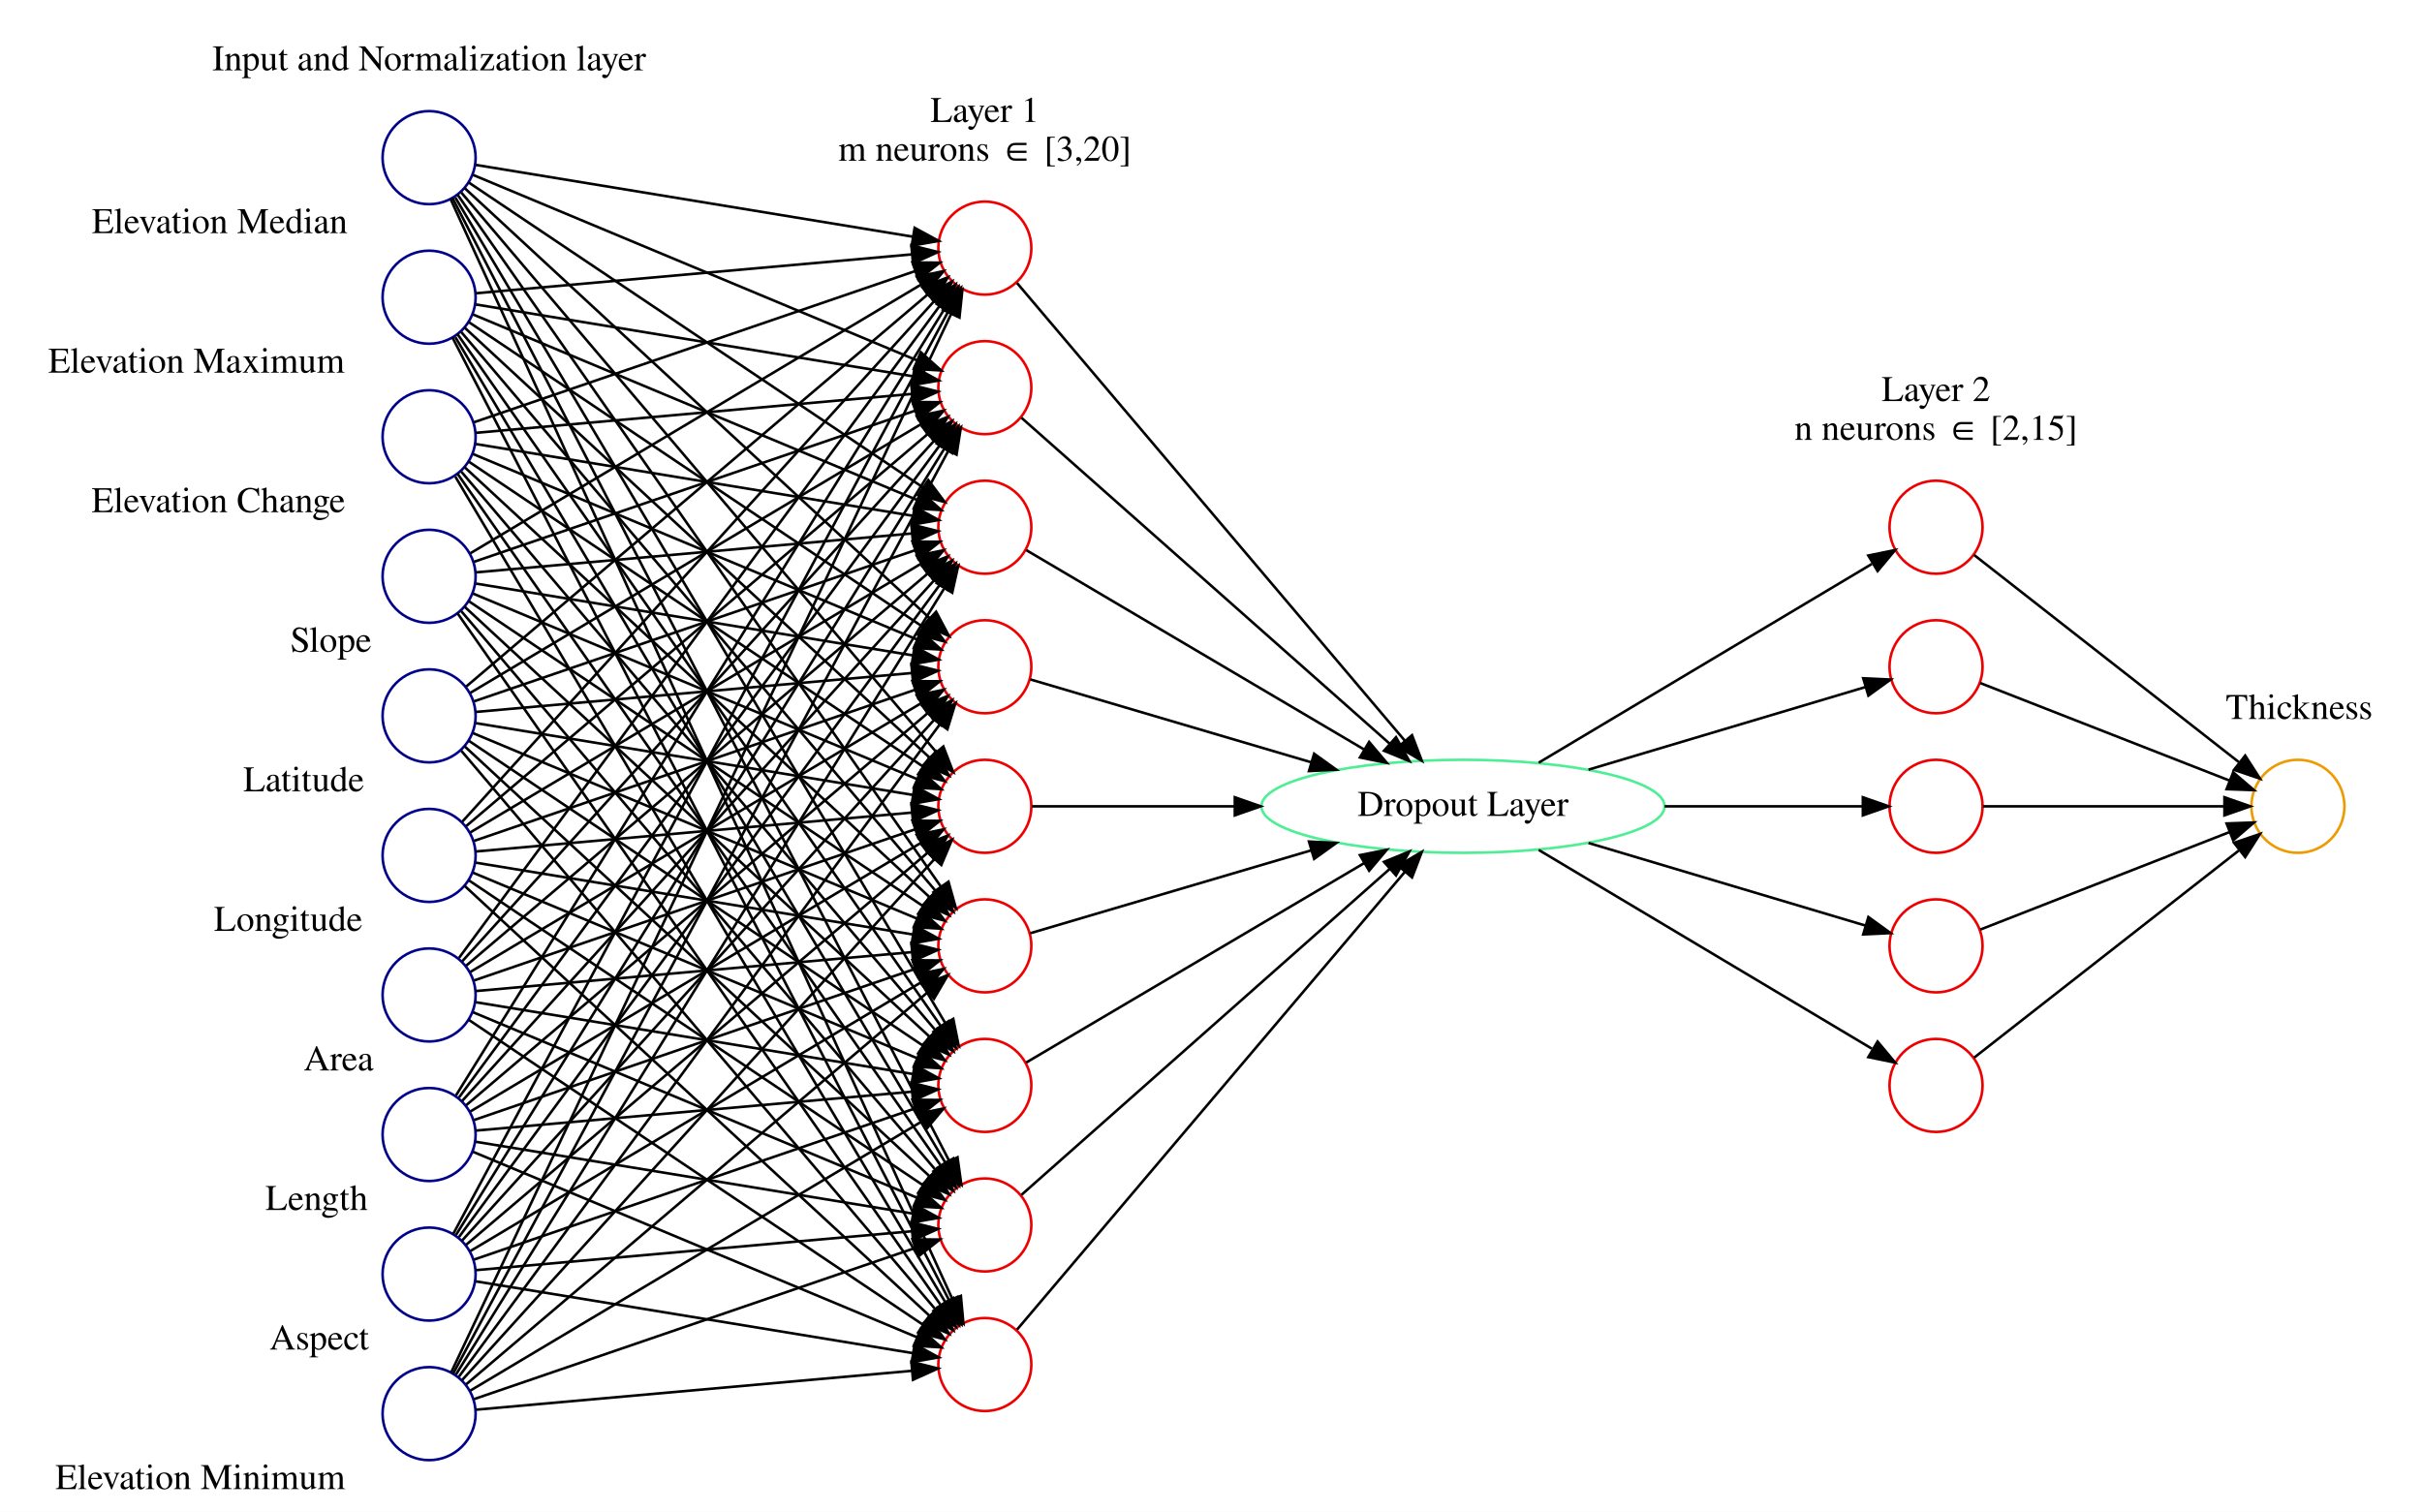
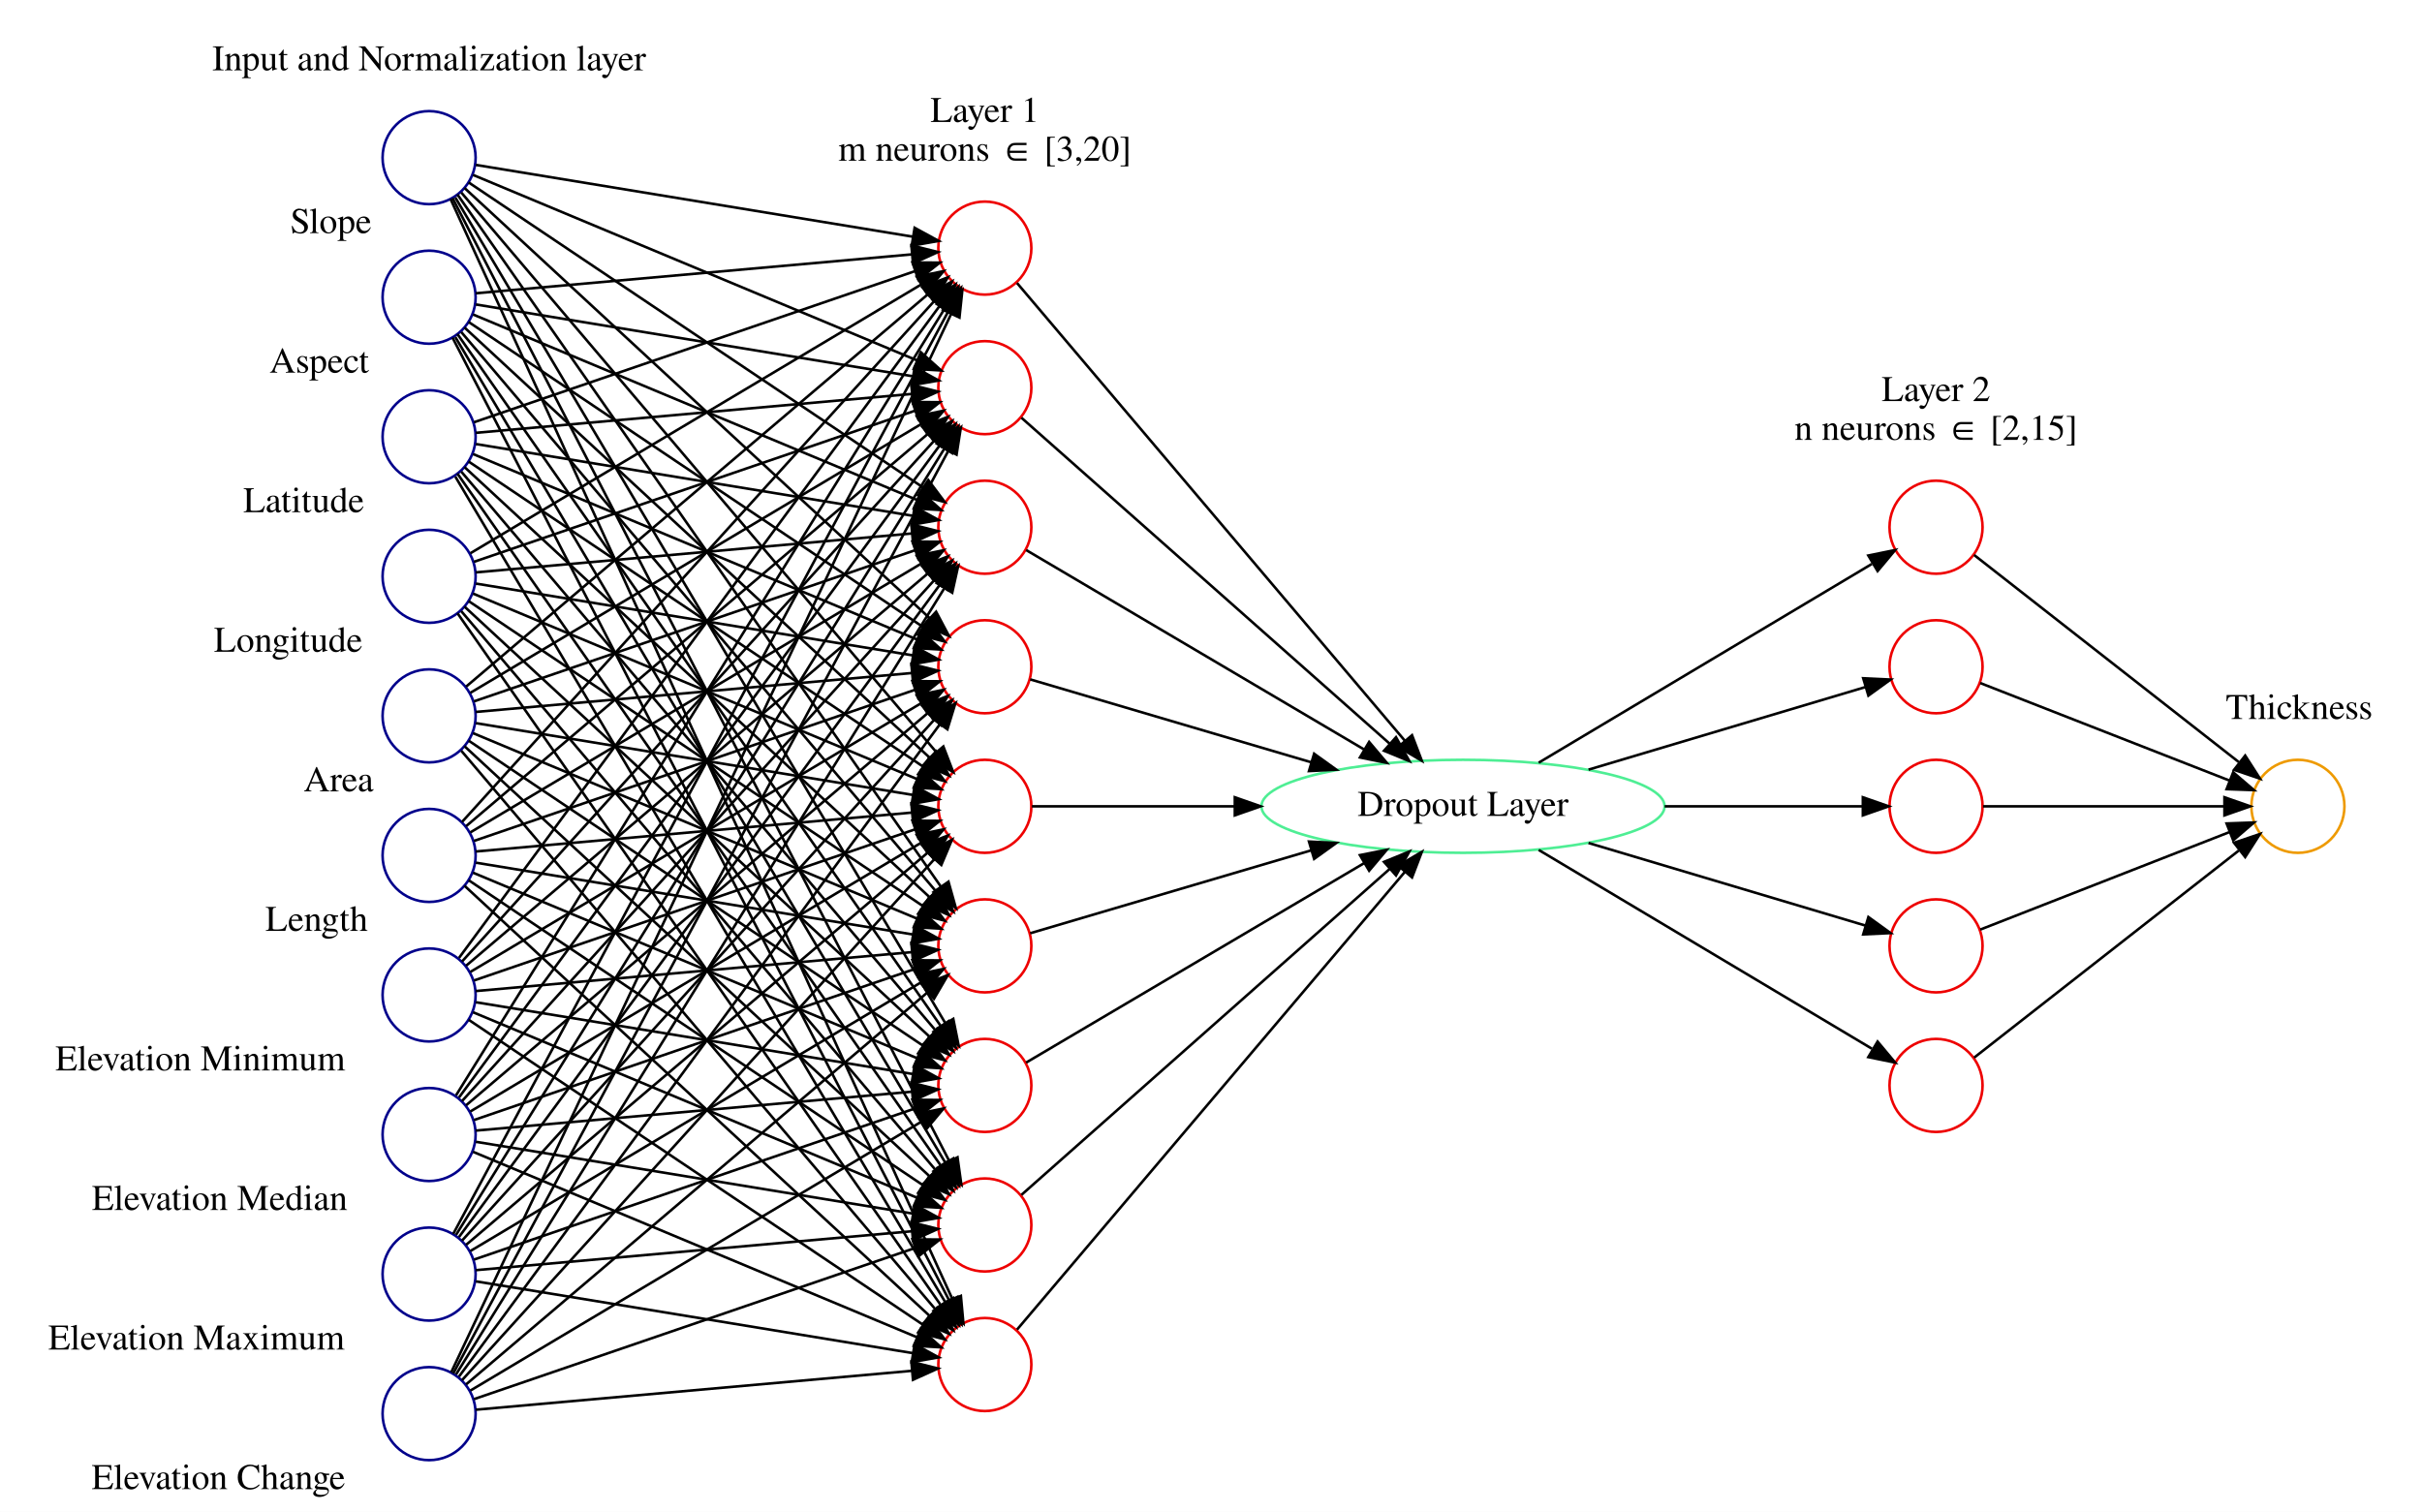
<svg xmlns="http://www.w3.org/2000/svg" width="937pt" height="585pt" viewBox="0.00 0.00 936.99 585.00">
  <g id="graph0" class="graph" transform="scale(1 1) rotate(0) translate(4 581)">
    <polygon fill="white" stroke="transparent" points="-4,4 -4,-581 932.99,-581 932.99,4 -4,4" />
    <g id="clust1" class="cluster">
      <polygon fill="none" stroke="white" points="46,-8 46,-569 278,-569 278,-8 46,-8" />
      <text text-anchor="middle" x="162" y="-553.8" font-family="Times,serif" font-size="14.00">Input and Normalization layer</text>
    </g>
    <g id="clust2" class="cluster">
      <polygon fill="none" stroke="white" points="298,-27 298,-549 456,-549 456,-27 298,-27" />
      <text text-anchor="middle" x="377" y="-533.8" font-family="Times,serif" font-size="14.00">Layer 1 </text>
      <text text-anchor="middle" x="377" y="-518.8" font-family="Times,serif" font-size="14.00"> m neurons ∈ [3,20]</text>
    </g>
    <g id="clust3" class="cluster">
      <polygon fill="none" stroke="white" points="476,-243 476,-295 647.99,-295 647.99,-243 476,-243" />
    </g>
    <g id="clust4" class="cluster">
      <polygon fill="none" stroke="white" points="667.99,-135 667.99,-441 821.99,-441 821.99,-135 667.99,-135" />
      <text text-anchor="middle" x="744.99" y="-425.8" font-family="Times,serif" font-size="14.00">Layer 2 </text>
      <text text-anchor="middle" x="744.99" y="-410.8" font-family="Times,serif" font-size="14.00"> n neurons ∈ [2,15]</text>
    </g>
    <g id="clust5" class="cluster">
      <polygon fill="none" stroke="white" points="841.99,-243 841.99,-318 928.99,-318 928.99,-243 841.99,-243" />
      <text text-anchor="middle" x="885.49" y="-302.8" font-family="Times,serif" font-size="14.00">Thickness</text>
    </g>
    <g id="node1" class="node">
      <ellipse fill="none" stroke="#00008b" cx="162" cy="-304" rx="18" ry="18" />
-       <text text-anchor="middle" x="113.5" y="-274.8" font-family="Times,serif" font-size="14.00">Latitude</text>
+       <text text-anchor="middle" x="127" y="-274.8" font-family="Times,serif" font-size="14.00">Area</text>
    </g>
    <g id="node11" class="node">
      <ellipse fill="none" stroke="#ee0000" cx="377" cy="-53" rx="18" ry="18" />
    </g>
-     <g id="edge1" class="edge">
+     <g id="edge10" class="edge">
      <path fill="none" stroke="black" d="M174.45,-290.51C209.49,-249.21 315.47,-124.33 358.03,-74.18" />
      <polygon fill="black" stroke="black" points="360.95,-76.15 364.75,-66.26 355.61,-71.62 360.95,-76.15" />
    </g>
    <g id="node12" class="node">
      <ellipse fill="none" stroke="#ee0000" cx="377" cy="-485" rx="18" ry="18" />
    </g>
-     <g id="edge2" class="edge">
+     <g id="edge11" class="edge">
      <path fill="none" stroke="black" d="M176.32,-315.32C212.26,-345.86 311.39,-430.1 354.98,-467.14" />
      <polygon fill="black" stroke="black" points="352.79,-469.87 362.68,-473.68 357.33,-464.54 352.79,-469.87" />
    </g>
    <g id="node13" class="node">
      <ellipse fill="none" stroke="#ee0000" cx="377" cy="-431" rx="18" ry="18" />
    </g>
-     <g id="edge3" class="edge">
+     <g id="edge12" class="edge">
      <path fill="none" stroke="black" d="M177.98,-312.93C214.49,-334.7 308.31,-390.64 352.42,-416.94" />
      <polygon fill="black" stroke="black" points="350.66,-419.96 361.04,-422.08 354.24,-413.95 350.66,-419.96" />
    </g>
    <g id="node14" class="node">
      <ellipse fill="none" stroke="#ee0000" cx="377" cy="-377" rx="18" ry="18" />
    </g>
-     <g id="edge4" class="edge">
+     <g id="edge13" class="edge">
      <path fill="none" stroke="black" d="M179.36,-309.61C216.14,-322.21 305.62,-352.88 350.06,-368.11" />
      <polygon fill="black" stroke="black" points="348.99,-371.44 359.58,-371.37 351.26,-364.82 348.99,-371.44" />
    </g>
    <g id="node15" class="node">
      <ellipse fill="none" stroke="#ee0000" cx="377" cy="-323" rx="18" ry="18" />
    </g>
-     <g id="edge5" class="edge">
+     <g id="edge14" class="edge">
      <path fill="none" stroke="black" d="M180.07,-305.52C216.92,-308.81 304.16,-316.59 348.74,-320.57" />
      <polygon fill="black" stroke="black" points="348.58,-324.07 358.85,-321.47 349.2,-317.1 348.58,-324.07" />
    </g>
    <g id="node16" class="node">
      <ellipse fill="none" stroke="#ee0000" cx="377" cy="-269" rx="18" ry="18" />
    </g>
-     <g id="edge6" class="edge">
+     <g id="edge15" class="edge">
      <path fill="none" stroke="black" d="M180.07,-301.19C217.01,-295.13 304.59,-280.73 349.07,-273.42" />
      <polygon fill="black" stroke="black" points="349.84,-276.85 359.14,-271.77 348.71,-269.94 349.84,-276.85" />
    </g>
    <g id="node17" class="node">
      <ellipse fill="none" stroke="#ee0000" cx="377" cy="-215" rx="18" ry="18" />
    </g>
-     <g id="edge7" class="edge">
+     <g id="edge16" class="edge">
      <path fill="none" stroke="black" d="M179.01,-297.31C215.72,-281.97 306.21,-244.16 350.61,-225.61" />
      <polygon fill="black" stroke="black" points="352.22,-228.73 360.1,-221.65 349.52,-222.27 352.22,-228.73" />
    </g>
    <g id="node18" class="node">
      <ellipse fill="none" stroke="#ee0000" cx="377" cy="-161" rx="18" ry="18" />
    </g>
-     <g id="edge8" class="edge">
+     <g id="edge17" class="edge">
      <path fill="none" stroke="black" d="M177.31,-294.4C213.52,-270.08 309.07,-205.94 353.14,-176.35" />
      <polygon fill="black" stroke="black" points="355.12,-179.23 361.48,-170.75 351.22,-173.42 355.12,-179.23" />
    </g>
    <g id="node19" class="node">
      <ellipse fill="none" stroke="#ee0000" cx="377" cy="-107" rx="18" ry="18" />
    </g>
-     <g id="edge9" class="edge">
+     <g id="edge18" class="edge">
      <path fill="none" stroke="black" d="M175.69,-292.27C211.27,-259.36 312.23,-165.98 355.69,-125.78" />
      <polygon fill="black" stroke="black" points="358.15,-128.28 363.11,-118.92 353.39,-123.14 358.15,-128.28" />
    </g>
    <g id="node2" class="node">
      <ellipse fill="none" stroke="#00008b" cx="162" cy="-250" rx="18" ry="18" />
-       <text text-anchor="middle" x="107.5" y="-220.8" font-family="Times,serif" font-size="14.00">Longitude</text>
-     </g>
-     <g id="edge10" class="edge">
+       <text text-anchor="middle" x="118.5" y="-220.8" font-family="Times,serif" font-size="14.00">Length</text>
+     </g>
+     <g id="edge19" class="edge">
      <path fill="none" stroke="black" d="M175.69,-238.27C211.27,-205.36 312.23,-111.98 355.69,-71.78" />
      <polygon fill="black" stroke="black" points="358.15,-74.28 363.11,-64.92 353.39,-69.14 358.15,-74.28" />
    </g>
-     <g id="edge11" class="edge">
+     <g id="edge20" class="edge">
      <path fill="none" stroke="black" d="M174.76,-262.97C209.96,-301.81 314.74,-417.41 357.51,-464.6" />
      <polygon fill="black" stroke="black" points="354.97,-467.01 364.28,-472.07 360.16,-462.31 354.97,-467.01" />
    </g>
-     <g id="edge12" class="edge">
+     <g id="edge21" class="edge">
      <path fill="none" stroke="black" d="M176.32,-261.32C212.26,-291.86 311.39,-376.1 354.98,-413.14" />
      <polygon fill="black" stroke="black" points="352.79,-415.87 362.68,-419.68 357.33,-410.54 352.79,-415.87" />
    </g>
-     <g id="edge13" class="edge">
+     <g id="edge22" class="edge">
      <path fill="none" stroke="black" d="M177.98,-258.93C214.49,-280.7 308.31,-336.64 352.42,-362.94" />
      <polygon fill="black" stroke="black" points="350.66,-365.96 361.04,-368.08 354.24,-359.95 350.66,-365.96" />
    </g>
-     <g id="edge14" class="edge">
+     <g id="edge23" class="edge">
      <path fill="none" stroke="black" d="M179.36,-255.61C216.14,-268.21 305.62,-298.88 350.06,-314.11" />
      <polygon fill="black" stroke="black" points="348.99,-317.44 359.58,-317.37 351.26,-310.82 348.99,-317.44" />
    </g>
-     <g id="edge15" class="edge">
+     <g id="edge24" class="edge">
      <path fill="none" stroke="black" d="M180.07,-251.52C216.92,-254.81 304.16,-262.59 348.74,-266.57" />
      <polygon fill="black" stroke="black" points="348.58,-270.07 358.85,-267.47 349.2,-263.1 348.58,-270.07" />
    </g>
-     <g id="edge16" class="edge">
+     <g id="edge25" class="edge">
      <path fill="none" stroke="black" d="M180.07,-247.19C217.01,-241.13 304.59,-226.73 349.07,-219.42" />
      <polygon fill="black" stroke="black" points="349.84,-222.85 359.14,-217.77 348.71,-215.94 349.84,-222.85" />
    </g>
-     <g id="edge17" class="edge">
+     <g id="edge26" class="edge">
      <path fill="none" stroke="black" d="M179.01,-243.31C215.72,-227.97 306.21,-190.16 350.61,-171.61" />
      <polygon fill="black" stroke="black" points="352.22,-174.73 360.1,-167.65 349.52,-168.27 352.22,-174.73" />
    </g>
-     <g id="edge18" class="edge">
+     <g id="edge27" class="edge">
      <path fill="none" stroke="black" d="M177.31,-240.4C213.52,-216.08 309.07,-151.94 353.14,-122.35" />
      <polygon fill="black" stroke="black" points="355.12,-125.23 361.48,-116.75 351.22,-119.42 355.12,-125.23" />
    </g>
    <g id="node3" class="node">
      <ellipse fill="none" stroke="#00008b" cx="162" cy="-196" rx="18" ry="18" />
-       <text text-anchor="middle" x="127" y="-166.8" font-family="Times,serif" font-size="14.00">Area</text>
-     </g>
-     <g id="edge19" class="edge">
+       <text text-anchor="middle" x="73.5" y="-166.8" font-family="Times,serif" font-size="14.00">Elevation Minimum</text>
+     </g>
+     <g id="edge37" class="edge">
      <path fill="none" stroke="black" d="M177.31,-186.4C213.52,-162.08 309.07,-97.94 353.14,-68.35" />
      <polygon fill="black" stroke="black" points="355.12,-71.23 361.48,-62.75 351.22,-65.42 355.12,-71.23" />
    </g>
-     <g id="edge20" class="edge">
+     <g id="edge38" class="edge">
      <path fill="none" stroke="black" d="M173.56,-210.33C208.06,-257.14 317.63,-405.8 359.51,-462.62" />
      <polygon fill="black" stroke="black" points="356.87,-464.95 365.62,-470.92 362.51,-460.8 356.87,-464.95" />
    </g>
-     <g id="edge21" class="edge">
+     <g id="edge39" class="edge">
      <path fill="none" stroke="black" d="M174.76,-208.97C209.96,-247.81 314.74,-363.41 357.51,-410.6" />
      <polygon fill="black" stroke="black" points="354.97,-413.01 364.28,-418.07 360.16,-408.31 354.97,-413.01" />
    </g>
-     <g id="edge22" class="edge">
+     <g id="edge40" class="edge">
      <path fill="none" stroke="black" d="M176.32,-207.32C212.26,-237.86 311.39,-322.1 354.98,-359.14" />
      <polygon fill="black" stroke="black" points="352.79,-361.87 362.68,-365.68 357.33,-356.54 352.79,-361.87" />
    </g>
-     <g id="edge23" class="edge">
+     <g id="edge41" class="edge">
      <path fill="none" stroke="black" d="M177.98,-204.93C214.49,-226.7 308.31,-282.64 352.42,-308.94" />
      <polygon fill="black" stroke="black" points="350.66,-311.96 361.04,-314.08 354.24,-305.95 350.66,-311.96" />
    </g>
-     <g id="edge24" class="edge">
+     <g id="edge42" class="edge">
      <path fill="none" stroke="black" d="M179.36,-201.61C216.14,-214.21 305.62,-244.88 350.06,-260.11" />
      <polygon fill="black" stroke="black" points="348.99,-263.44 359.58,-263.37 351.26,-256.82 348.99,-263.44" />
    </g>
-     <g id="edge25" class="edge">
+     <g id="edge43" class="edge">
      <path fill="none" stroke="black" d="M180.07,-197.52C216.92,-200.81 304.16,-208.59 348.74,-212.57" />
      <polygon fill="black" stroke="black" points="348.58,-216.07 358.85,-213.47 349.2,-209.1 348.58,-216.07" />
    </g>
-     <g id="edge26" class="edge">
+     <g id="edge44" class="edge">
      <path fill="none" stroke="black" d="M180.07,-193.19C217.01,-187.13 304.59,-172.73 349.07,-165.42" />
      <polygon fill="black" stroke="black" points="349.84,-168.85 359.14,-163.77 348.71,-161.94 349.84,-168.85" />
    </g>
-     <g id="edge27" class="edge">
+     <g id="edge45" class="edge">
      <path fill="none" stroke="black" d="M179.01,-189.31C215.72,-173.97 306.21,-136.16 350.61,-117.61" />
      <polygon fill="black" stroke="black" points="352.22,-120.73 360.1,-113.65 349.52,-114.27 352.22,-120.73" />
    </g>
    <g id="node4" class="node">
      <ellipse fill="none" stroke="#00008b" cx="162" cy="-142" rx="18" ry="18" />
-       <text text-anchor="middle" x="118.5" y="-112.8" font-family="Times,serif" font-size="14.00">Length</text>
-     </g>
-     <g id="edge28" class="edge">
+       <text text-anchor="middle" x="81" y="-112.8" font-family="Times,serif" font-size="14.00">Elevation Median</text>
+     </g>
+     <g id="edge46" class="edge">
      <path fill="none" stroke="black" d="M179.01,-135.31C215.72,-119.97 306.21,-82.16 350.61,-63.61" />
      <polygon fill="black" stroke="black" points="352.22,-66.73 360.1,-59.65 349.52,-60.27 352.22,-66.73" />
    </g>
-     <g id="edge29" class="edge">
+     <g id="edge47" class="edge">
      <path fill="none" stroke="black" d="M172.43,-157.18C206.04,-211.31 320.18,-395.11 361.18,-461.14" />
      <polygon fill="black" stroke="black" points="358.43,-463.35 366.68,-469.99 364.38,-459.65 358.43,-463.35" />
    </g>
-     <g id="edge30" class="edge">
+     <g id="edge48" class="edge">
      <path fill="none" stroke="black" d="M173.56,-156.33C208.06,-203.14 317.63,-351.8 359.51,-408.62" />
      <polygon fill="black" stroke="black" points="356.87,-410.95 365.62,-416.92 362.51,-406.8 356.87,-410.95" />
    </g>
-     <g id="edge31" class="edge">
+     <g id="edge49" class="edge">
      <path fill="none" stroke="black" d="M174.76,-154.97C209.96,-193.81 314.74,-309.41 357.51,-356.6" />
      <polygon fill="black" stroke="black" points="354.97,-359.01 364.28,-364.07 360.16,-354.31 354.97,-359.01" />
    </g>
-     <g id="edge32" class="edge">
+     <g id="edge50" class="edge">
      <path fill="none" stroke="black" d="M176.32,-153.32C212.26,-183.86 311.39,-268.1 354.98,-305.14" />
      <polygon fill="black" stroke="black" points="352.79,-307.87 362.68,-311.68 357.33,-302.54 352.79,-307.87" />
    </g>
-     <g id="edge33" class="edge">
+     <g id="edge51" class="edge">
      <path fill="none" stroke="black" d="M177.98,-150.93C214.49,-172.7 308.31,-228.64 352.42,-254.94" />
      <polygon fill="black" stroke="black" points="350.66,-257.96 361.04,-260.08 354.24,-251.95 350.66,-257.96" />
    </g>
-     <g id="edge34" class="edge">
+     <g id="edge52" class="edge">
      <path fill="none" stroke="black" d="M179.36,-147.61C216.14,-160.21 305.62,-190.88 350.06,-206.11" />
      <polygon fill="black" stroke="black" points="348.99,-209.44 359.58,-209.37 351.26,-202.82 348.99,-209.44" />
    </g>
-     <g id="edge35" class="edge">
+     <g id="edge53" class="edge">
      <path fill="none" stroke="black" d="M180.07,-143.52C216.92,-146.81 304.16,-154.59 348.74,-158.57" />
      <polygon fill="black" stroke="black" points="348.58,-162.07 358.85,-159.47 349.2,-155.1 348.58,-162.07" />
    </g>
-     <g id="edge36" class="edge">
+     <g id="edge54" class="edge">
      <path fill="none" stroke="black" d="M180.07,-139.19C217.01,-133.13 304.59,-118.73 349.07,-111.42" />
      <polygon fill="black" stroke="black" points="349.84,-114.85 359.14,-109.77 348.71,-107.94 349.84,-114.85" />
    </g>
    <g id="node5" class="node">
      <ellipse fill="none" stroke="#00008b" cx="162" cy="-88" rx="18" ry="18" />
-       <text text-anchor="middle" x="119.5" y="-58.8" font-family="Times,serif" font-size="14.00">Aspect</text>
-     </g>
-     <g id="edge37" class="edge">
+       <text text-anchor="middle" x="72" y="-58.8" font-family="Times,serif" font-size="14.00">Elevation Maximum</text>
+     </g>
+     <g id="edge55" class="edge">
      <path fill="none" stroke="black" d="M180.07,-85.19C217.01,-79.13 304.59,-64.73 349.07,-57.42" />
      <polygon fill="black" stroke="black" points="349.84,-60.85 359.14,-55.77 348.71,-53.94 349.84,-60.85" />
    </g>
-     <g id="edge38" class="edge">
+     <g id="edge56" class="edge">
      <path fill="none" stroke="black" d="M171.35,-103.56C203.96,-164.34 322.89,-386.01 362.82,-460.44" />
      <polygon fill="black" stroke="black" points="359.9,-462.39 367.71,-469.54 366.06,-459.08 359.9,-462.39" />
    </g>
-     <g id="edge39" class="edge">
+     <g id="edge57" class="edge">
      <path fill="none" stroke="black" d="M172.43,-103.18C206.04,-157.31 320.18,-341.11 361.18,-407.14" />
      <polygon fill="black" stroke="black" points="358.43,-409.35 366.68,-415.99 364.38,-405.65 358.43,-409.35" />
    </g>
-     <g id="edge40" class="edge">
+     <g id="edge58" class="edge">
      <path fill="none" stroke="black" d="M173.56,-102.33C208.06,-149.14 317.63,-297.8 359.51,-354.62" />
      <polygon fill="black" stroke="black" points="356.87,-356.95 365.62,-362.92 362.51,-352.8 356.87,-356.95" />
    </g>
-     <g id="edge41" class="edge">
+     <g id="edge59" class="edge">
      <path fill="none" stroke="black" d="M174.76,-100.97C209.96,-139.81 314.74,-255.41 357.51,-302.6" />
      <polygon fill="black" stroke="black" points="354.97,-305.01 364.28,-310.07 360.16,-300.31 354.97,-305.01" />
    </g>
-     <g id="edge42" class="edge">
+     <g id="edge60" class="edge">
      <path fill="none" stroke="black" d="M176.32,-99.32C212.26,-129.86 311.39,-214.1 354.98,-251.14" />
      <polygon fill="black" stroke="black" points="352.79,-253.87 362.68,-257.68 357.33,-248.54 352.79,-253.87" />
    </g>
-     <g id="edge43" class="edge">
+     <g id="edge61" class="edge">
      <path fill="none" stroke="black" d="M177.98,-96.93C214.49,-118.7 308.31,-174.64 352.42,-200.94" />
      <polygon fill="black" stroke="black" points="350.66,-203.96 361.04,-206.08 354.24,-197.95 350.66,-203.96" />
    </g>
-     <g id="edge44" class="edge">
+     <g id="edge62" class="edge">
      <path fill="none" stroke="black" d="M179.36,-93.61C216.14,-106.21 305.62,-136.88 350.06,-152.11" />
      <polygon fill="black" stroke="black" points="348.99,-155.44 359.58,-155.37 351.26,-148.82 348.99,-155.44" />
    </g>
-     <g id="edge45" class="edge">
+     <g id="edge63" class="edge">
      <path fill="none" stroke="black" d="M180.07,-89.52C216.92,-92.81 304.16,-100.59 348.74,-104.57" />
      <polygon fill="black" stroke="black" points="348.58,-108.07 358.85,-105.47 349.2,-101.1 348.58,-108.07" />
    </g>
    <g id="node6" class="node">
      <ellipse fill="none" stroke="#00008b" cx="162" cy="-34" rx="18" ry="18" />
-       <text text-anchor="middle" x="73.5" y="-4.8" font-family="Times,serif" font-size="14.00">Elevation Minimum</text>
-     </g>
-     <g id="edge46" class="edge">
+       <text text-anchor="middle" x="80.5" y="-4.8" font-family="Times,serif" font-size="14.00">Elevation Change</text>
+     </g>
+     <g id="edge64" class="edge">
      <path fill="none" stroke="black" d="M180.07,-35.52C216.92,-38.81 304.16,-46.59 348.74,-50.57" />
      <polygon fill="black" stroke="black" points="348.58,-54.07 358.85,-51.47 349.2,-47.1 348.58,-54.07" />
    </g>
-     <g id="edge47" class="edge">
+     <g id="edge65" class="edge">
      <path fill="none" stroke="black" d="M170.58,-50.05C202.34,-117.3 324.86,-376.73 363.95,-459.48" />
      <polygon fill="black" stroke="black" points="360.85,-461.12 368.29,-468.67 367.18,-458.13 360.85,-461.12" />
    </g>
-     <g id="edge48" class="edge">
+     <g id="edge66" class="edge">
      <path fill="none" stroke="black" d="M171.35,-49.56C203.96,-110.34 322.89,-332.01 362.82,-406.44" />
      <polygon fill="black" stroke="black" points="359.9,-408.39 367.71,-415.54 366.06,-405.08 359.9,-408.39" />
    </g>
-     <g id="edge49" class="edge">
+     <g id="edge67" class="edge">
      <path fill="none" stroke="black" d="M172.43,-49.18C206.04,-103.31 320.18,-287.11 361.18,-353.14" />
      <polygon fill="black" stroke="black" points="358.43,-355.35 366.68,-361.99 364.38,-351.65 358.43,-355.35" />
    </g>
-     <g id="edge50" class="edge">
+     <g id="edge68" class="edge">
      <path fill="none" stroke="black" d="M173.56,-48.33C208.06,-95.14 317.63,-243.8 359.51,-300.62" />
      <polygon fill="black" stroke="black" points="356.87,-302.95 365.62,-308.92 362.51,-298.8 356.87,-302.95" />
    </g>
-     <g id="edge51" class="edge">
+     <g id="edge69" class="edge">
      <path fill="none" stroke="black" d="M174.76,-46.97C209.96,-85.81 314.74,-201.41 357.51,-248.6" />
      <polygon fill="black" stroke="black" points="354.97,-251.01 364.28,-256.07 360.16,-246.31 354.97,-251.01" />
    </g>
-     <g id="edge52" class="edge">
+     <g id="edge70" class="edge">
      <path fill="none" stroke="black" d="M176.32,-45.32C212.26,-75.86 311.39,-160.1 354.98,-197.14" />
      <polygon fill="black" stroke="black" points="352.79,-199.87 362.68,-203.68 357.33,-194.54 352.79,-199.87" />
    </g>
-     <g id="edge53" class="edge">
+     <g id="edge71" class="edge">
      <path fill="none" stroke="black" d="M177.98,-42.93C214.49,-64.7 308.31,-120.64 352.42,-146.94" />
      <polygon fill="black" stroke="black" points="350.66,-149.96 361.04,-152.08 354.24,-143.95 350.66,-149.96" />
    </g>
-     <g id="edge54" class="edge">
+     <g id="edge72" class="edge">
      <path fill="none" stroke="black" d="M179.36,-39.61C216.14,-52.21 305.62,-82.88 350.06,-98.11" />
      <polygon fill="black" stroke="black" points="348.99,-101.44 359.58,-101.37 351.26,-94.82 348.99,-101.44" />
    </g>
    <g id="node7" class="node">
      <ellipse fill="none" stroke="#00008b" cx="162" cy="-520" rx="18" ry="18" />
-       <text text-anchor="middle" x="81" y="-490.8" font-family="Times,serif" font-size="14.00">Elevation Median</text>
-     </g>
-     <g id="edge55" class="edge">
+       <text text-anchor="middle" x="124" y="-490.8" font-family="Times,serif" font-size="14.00">Slope</text>
+     </g>
+     <g id="edge1" class="edge">
      <path fill="none" stroke="black" d="M170.33,-503.92C201.86,-434.81 326.01,-162.6 364.54,-78.13" />
      <polygon fill="black" stroke="black" points="367.73,-79.56 368.7,-69.01 361.36,-76.65 367.73,-79.56" />
    </g>
-     <g id="edge56" class="edge">
+     <g id="edge2" class="edge">
      <path fill="none" stroke="black" d="M180.07,-517.19C217.01,-511.13 304.59,-496.73 349.07,-489.42" />
      <polygon fill="black" stroke="black" points="349.84,-492.85 359.14,-487.77 348.71,-485.94 349.84,-492.85" />
    </g>
-     <g id="edge57" class="edge">
+     <g id="edge3" class="edge">
      <path fill="none" stroke="black" d="M179.01,-513.31C215.72,-497.97 306.21,-460.16 350.61,-441.61" />
      <polygon fill="black" stroke="black" points="352.22,-444.73 360.1,-437.65 349.52,-438.27 352.22,-444.73" />
    </g>
-     <g id="edge58" class="edge">
+     <g id="edge4" class="edge">
      <path fill="none" stroke="black" d="M177.31,-510.4C213.52,-486.08 309.07,-421.94 353.14,-392.35" />
      <polygon fill="black" stroke="black" points="355.12,-395.23 361.48,-386.75 351.22,-389.42 355.12,-395.23" />
    </g>
-     <g id="edge59" class="edge">
+     <g id="edge5" class="edge">
      <path fill="none" stroke="black" d="M175.69,-508.27C211.27,-475.36 312.23,-381.98 355.69,-341.78" />
      <polygon fill="black" stroke="black" points="358.15,-344.28 363.11,-334.92 353.39,-339.14 358.15,-344.28" />
    </g>
-     <g id="edge60" class="edge">
+     <g id="edge6" class="edge">
      <path fill="none" stroke="black" d="M174.45,-506.51C209.49,-465.21 315.47,-340.33 358.03,-290.18" />
      <polygon fill="black" stroke="black" points="360.95,-292.15 364.75,-282.26 355.61,-287.62 360.95,-292.15" />
    </g>
-     <g id="edge61" class="edge">
+     <g id="edge7" class="edge">
      <path fill="none" stroke="black" d="M172.99,-505.7C206.94,-457.08 318.11,-297.89 359.92,-238.03" />
      <polygon fill="black" stroke="black" points="362.93,-239.83 365.79,-229.63 357.19,-235.82 362.93,-239.83" />
    </g>
-     <g id="edge62" class="edge">
+     <g id="edge8" class="edge">
      <path fill="none" stroke="black" d="M172.15,-504.57C205.54,-448.3 320.95,-253.79 361.65,-185.19" />
      <polygon fill="black" stroke="black" points="364.79,-186.75 366.88,-176.37 358.77,-183.18 364.79,-186.75" />
    </g>
-     <g id="edge63" class="edge">
+     <g id="edge9" class="edge">
      <path fill="none" stroke="black" d="M171.09,-504.31C203.45,-441.58 323.7,-208.41 363.28,-131.66" />
      <polygon fill="black" stroke="black" points="366.43,-133.19 367.9,-122.7 360.21,-129.98 366.43,-133.19" />
    </g>
    <g id="node8" class="node">
      <ellipse fill="none" stroke="#00008b" cx="162" cy="-466" rx="18" ry="18" />
-       <text text-anchor="middle" x="72" y="-436.8" font-family="Times,serif" font-size="14.00">Elevation Maximum</text>
-     </g>
-     <g id="edge64" class="edge">
+       <text text-anchor="middle" x="119.5" y="-436.8" font-family="Times,serif" font-size="14.00">Aspect</text>
+     </g>
+     <g id="edge28" class="edge">
      <path fill="none" stroke="black" d="M171.09,-450.31C203.45,-387.58 323.7,-154.41 363.28,-77.66" />
      <polygon fill="black" stroke="black" points="366.43,-79.19 367.9,-68.7 360.21,-75.98 366.43,-79.19" />
    </g>
-     <g id="edge65" class="edge">
+     <g id="edge29" class="edge">
      <path fill="none" stroke="black" d="M180.07,-467.52C216.92,-470.81 304.16,-478.59 348.74,-482.57" />
      <polygon fill="black" stroke="black" points="348.58,-486.07 358.85,-483.47 349.2,-479.1 348.58,-486.07" />
    </g>
-     <g id="edge66" class="edge">
+     <g id="edge30" class="edge">
      <path fill="none" stroke="black" d="M180.07,-463.19C217.01,-457.13 304.59,-442.73 349.07,-435.42" />
      <polygon fill="black" stroke="black" points="349.84,-438.85 359.14,-433.77 348.71,-431.94 349.84,-438.85" />
    </g>
-     <g id="edge67" class="edge">
+     <g id="edge31" class="edge">
      <path fill="none" stroke="black" d="M179.01,-459.31C215.72,-443.97 306.21,-406.16 350.61,-387.61" />
      <polygon fill="black" stroke="black" points="352.22,-390.73 360.1,-383.65 349.52,-384.27 352.22,-390.73" />
    </g>
-     <g id="edge68" class="edge">
+     <g id="edge32" class="edge">
      <path fill="none" stroke="black" d="M177.31,-456.4C213.52,-432.08 309.07,-367.94 353.14,-338.35" />
      <polygon fill="black" stroke="black" points="355.12,-341.23 361.48,-332.75 351.22,-335.42 355.12,-341.23" />
    </g>
-     <g id="edge69" class="edge">
+     <g id="edge33" class="edge">
      <path fill="none" stroke="black" d="M175.69,-454.27C211.27,-421.36 312.23,-327.98 355.69,-287.78" />
      <polygon fill="black" stroke="black" points="358.15,-290.28 363.11,-280.92 353.39,-285.14 358.15,-290.28" />
    </g>
-     <g id="edge70" class="edge">
+     <g id="edge34" class="edge">
      <path fill="none" stroke="black" d="M174.45,-452.51C209.49,-411.21 315.47,-286.33 358.03,-236.18" />
      <polygon fill="black" stroke="black" points="360.95,-238.15 364.75,-228.26 355.61,-233.62 360.95,-238.15" />
    </g>
-     <g id="edge71" class="edge">
+     <g id="edge35" class="edge">
      <path fill="none" stroke="black" d="M172.99,-451.7C206.94,-403.08 318.11,-243.89 359.92,-184.03" />
      <polygon fill="black" stroke="black" points="362.93,-185.83 365.79,-175.63 357.19,-181.82 362.93,-185.83" />
    </g>
-     <g id="edge72" class="edge">
+     <g id="edge36" class="edge">
      <path fill="none" stroke="black" d="M172.15,-450.57C205.54,-394.3 320.95,-199.79 361.65,-131.19" />
      <polygon fill="black" stroke="black" points="364.79,-132.75 366.88,-122.37 358.77,-129.18 364.79,-132.75" />
    </g>
    <g id="node9" class="node">
      <ellipse fill="none" stroke="#00008b" cx="162" cy="-412" rx="18" ry="18" />
-       <text text-anchor="middle" x="80.5" y="-382.8" font-family="Times,serif" font-size="14.00">Elevation Change</text>
+       <text text-anchor="middle" x="113.5" y="-382.8" font-family="Times,serif" font-size="14.00">Latitude</text>
    </g>
    <g id="edge73" class="edge">
      <path fill="none" stroke="black" d="M172.15,-396.57C205.54,-340.3 320.95,-145.79 361.65,-77.19" />
      <polygon fill="black" stroke="black" points="364.79,-78.75 366.88,-68.37 358.77,-75.18 364.79,-78.75" />
    </g>
    <g id="edge74" class="edge">
      <path fill="none" stroke="black" d="M179.36,-417.61C216.14,-430.21 305.62,-460.88 350.06,-476.11" />
      <polygon fill="black" stroke="black" points="348.99,-479.44 359.58,-479.37 351.26,-472.82 348.99,-479.44" />
    </g>
    <g id="edge75" class="edge">
      <path fill="none" stroke="black" d="M180.07,-413.52C216.92,-416.81 304.16,-424.59 348.74,-428.57" />
      <polygon fill="black" stroke="black" points="348.58,-432.07 358.85,-429.47 349.2,-425.1 348.58,-432.07" />
    </g>
    <g id="edge76" class="edge">
      <path fill="none" stroke="black" d="M180.07,-409.19C217.01,-403.13 304.59,-388.73 349.07,-381.42" />
      <polygon fill="black" stroke="black" points="349.84,-384.85 359.14,-379.77 348.71,-377.94 349.84,-384.85" />
    </g>
    <g id="edge77" class="edge">
      <path fill="none" stroke="black" d="M179.01,-405.31C215.72,-389.97 306.21,-352.16 350.61,-333.61" />
      <polygon fill="black" stroke="black" points="352.22,-336.73 360.1,-329.65 349.52,-330.27 352.22,-336.73" />
    </g>
    <g id="edge78" class="edge">
      <path fill="none" stroke="black" d="M177.31,-402.4C213.52,-378.08 309.07,-313.94 353.14,-284.35" />
      <polygon fill="black" stroke="black" points="355.12,-287.23 361.48,-278.75 351.22,-281.42 355.12,-287.23" />
    </g>
    <g id="edge79" class="edge">
      <path fill="none" stroke="black" d="M175.69,-400.27C211.27,-367.36 312.23,-273.98 355.69,-233.78" />
      <polygon fill="black" stroke="black" points="358.15,-236.28 363.11,-226.92 353.39,-231.14 358.15,-236.28" />
    </g>
    <g id="edge80" class="edge">
      <path fill="none" stroke="black" d="M174.45,-398.51C209.49,-357.21 315.47,-232.33 358.03,-182.18" />
      <polygon fill="black" stroke="black" points="360.95,-184.15 364.75,-174.26 355.61,-179.62 360.95,-184.15" />
    </g>
    <g id="edge81" class="edge">
      <path fill="none" stroke="black" d="M172.99,-397.7C206.94,-349.08 318.11,-189.89 359.92,-130.03" />
      <polygon fill="black" stroke="black" points="362.93,-131.83 365.79,-121.63 357.19,-127.82 362.93,-131.83" />
    </g>
    <g id="node10" class="node">
      <ellipse fill="none" stroke="#00008b" cx="162" cy="-358" rx="18" ry="18" />
-       <text text-anchor="middle" x="124" y="-328.8" font-family="Times,serif" font-size="14.00">Slope</text>
+       <text text-anchor="middle" x="107.5" y="-328.8" font-family="Times,serif" font-size="14.00">Longitude</text>
    </g>
    <g id="edge82" class="edge">
      <path fill="none" stroke="black" d="M172.99,-343.7C206.94,-295.08 318.11,-135.89 359.92,-76.03" />
      <polygon fill="black" stroke="black" points="362.93,-77.83 365.79,-67.63 357.19,-73.82 362.93,-77.83" />
    </g>
    <g id="edge83" class="edge">
      <path fill="none" stroke="black" d="M177.98,-366.93C214.49,-388.7 308.31,-444.64 352.42,-470.94" />
      <polygon fill="black" stroke="black" points="350.66,-473.96 361.04,-476.08 354.24,-467.95 350.66,-473.96" />
    </g>
    <g id="edge84" class="edge">
      <path fill="none" stroke="black" d="M179.36,-363.61C216.14,-376.21 305.62,-406.88 350.06,-422.11" />
      <polygon fill="black" stroke="black" points="348.99,-425.44 359.58,-425.37 351.26,-418.82 348.99,-425.44" />
    </g>
    <g id="edge85" class="edge">
      <path fill="none" stroke="black" d="M180.07,-359.52C216.92,-362.81 304.16,-370.59 348.74,-374.57" />
      <polygon fill="black" stroke="black" points="348.58,-378.07 358.85,-375.47 349.2,-371.1 348.58,-378.07" />
    </g>
    <g id="edge86" class="edge">
      <path fill="none" stroke="black" d="M180.07,-355.19C217.01,-349.13 304.59,-334.73 349.07,-327.42" />
      <polygon fill="black" stroke="black" points="349.84,-330.85 359.14,-325.77 348.71,-323.94 349.84,-330.85" />
    </g>
    <g id="edge87" class="edge">
      <path fill="none" stroke="black" d="M179.01,-351.31C215.72,-335.97 306.21,-298.16 350.61,-279.61" />
      <polygon fill="black" stroke="black" points="352.22,-282.73 360.1,-275.65 349.52,-276.27 352.22,-282.73" />
    </g>
    <g id="edge88" class="edge">
      <path fill="none" stroke="black" d="M177.31,-348.4C213.52,-324.08 309.07,-259.94 353.14,-230.35" />
      <polygon fill="black" stroke="black" points="355.12,-233.23 361.48,-224.75 351.22,-227.42 355.12,-233.23" />
    </g>
    <g id="edge89" class="edge">
      <path fill="none" stroke="black" d="M175.69,-346.27C211.27,-313.36 312.23,-219.98 355.69,-179.78" />
      <polygon fill="black" stroke="black" points="358.15,-182.28 363.11,-172.92 353.39,-177.14 358.15,-182.28" />
    </g>
    <g id="edge90" class="edge">
      <path fill="none" stroke="black" d="M174.45,-344.51C209.49,-303.21 315.47,-178.33 358.03,-128.18" />
      <polygon fill="black" stroke="black" points="360.95,-130.15 364.75,-120.26 355.61,-125.62 360.95,-130.15" />
    </g>
    <g id="node20" class="node">
      <ellipse fill="none" stroke="#4eee94" cx="561.99" cy="-269" rx="77.99" ry="18" />
      <text text-anchor="middle" x="561.99" y="-265.3" font-family="Times,serif" font-size="14.00">Dropout Layer</text>
    </g>
    <g id="edge91" class="edge">
      <path fill="none" stroke="black" d="M389.45,-66.51C419.42,-101.89 500.54,-197.65 539.52,-243.65" />
      <polygon fill="black" stroke="black" points="536.93,-246.01 546.06,-251.38 542.27,-241.49 536.93,-246.01" />
    </g>
    <g id="edge92" class="edge">
      <path fill="none" stroke="black" d="M389.45,-471.49C419.42,-436.11 500.54,-340.35 539.52,-294.35" />
      <polygon fill="black" stroke="black" points="542.27,-296.51 546.06,-286.62 536.93,-291.99 542.27,-296.51" />
    </g>
    <g id="edge93" class="edge">
      <path fill="none" stroke="black" d="M391.16,-419.35C420.89,-393.03 493.77,-328.51 533.71,-293.15" />
      <polygon fill="black" stroke="black" points="536.07,-295.74 541.24,-286.49 531.43,-290.5 536.07,-295.74" />
    </g>
    <g id="edge94" class="edge">
      <path fill="none" stroke="black" d="M392.98,-368.16C421.31,-351.44 483.51,-314.73 523.77,-290.97" />
      <polygon fill="black" stroke="black" points="525.67,-293.91 532.5,-285.82 522.11,-287.89 525.67,-293.91" />
    </g>
    <g id="edge95" class="edge">
      <path fill="none" stroke="black" d="M394.56,-318.11C418.87,-310.94 465.41,-297.2 503.11,-286.08" />
      <polygon fill="black" stroke="black" points="504.39,-289.35 512.99,-283.17 502.4,-282.64 504.39,-289.35" />
    </g>
    <g id="edge96" class="edge">
      <path fill="none" stroke="black" d="M395.22,-269C413.52,-269 443.88,-269 473.66,-269" />
      <polygon fill="black" stroke="black" points="473.71,-272.5 483.71,-269 473.71,-265.5 473.71,-272.5" />
    </g>
    <g id="edge97" class="edge">
      <path fill="none" stroke="black" d="M394.56,-219.89C418.87,-227.06 465.41,-240.8 503.11,-251.92" />
      <polygon fill="black" stroke="black" points="502.4,-255.36 512.99,-254.83 504.39,-248.65 502.4,-255.36" />
    </g>
    <g id="edge98" class="edge">
      <path fill="none" stroke="black" d="M392.98,-169.84C421.31,-186.56 483.51,-223.27 523.77,-247.03" />
      <polygon fill="black" stroke="black" points="522.11,-250.11 532.5,-252.18 525.67,-244.09 522.11,-250.11" />
    </g>
    <g id="edge99" class="edge">
      <path fill="none" stroke="black" d="M391.16,-118.65C420.89,-144.97 493.77,-209.49 533.71,-244.85" />
      <polygon fill="black" stroke="black" points="531.43,-247.5 541.24,-251.51 536.07,-242.26 531.43,-247.5" />
    </g>
    <g id="node21" class="node">
      <ellipse fill="none" stroke="#ee0000" cx="744.99" cy="-377" rx="18" ry="18" />
    </g>
    <g id="edge100" class="edge">
      <path fill="none" stroke="black" d="M591.27,-285.88C626.75,-307.04 686.94,-342.96 720.17,-362.79" />
      <polygon fill="black" stroke="black" points="718.79,-366.04 729.17,-368.16 722.38,-360.03 718.79,-366.04" />
    </g>
    <g id="node22" class="node">
      <ellipse fill="none" stroke="#ee0000" cx="744.99" cy="-323" rx="18" ry="18" />
    </g>
    <g id="edge101" class="edge">
      <path fill="none" stroke="black" d="M610.55,-283.19C644.72,-293.38 689.54,-306.76 717.55,-315.11" />
      <polygon fill="black" stroke="black" points="716.82,-318.55 727.4,-318.05 718.82,-311.84 716.82,-318.55" />
    </g>
    <g id="node23" class="node">
      <ellipse fill="none" stroke="#ee0000" cx="744.99" cy="-269" rx="18" ry="18" />
    </g>
    <g id="edge102" class="edge">
      <path fill="none" stroke="black" d="M640.01,-269C667.25,-269 696.16,-269 716.56,-269" />
      <polygon fill="black" stroke="black" points="716.68,-272.5 726.68,-269 716.68,-265.5 716.68,-272.5" />
    </g>
    <g id="node24" class="node">
      <ellipse fill="none" stroke="#ee0000" cx="744.99" cy="-215" rx="18" ry="18" />
    </g>
    <g id="edge103" class="edge">
      <path fill="none" stroke="black" d="M610.55,-254.81C644.72,-244.62 689.54,-231.24 717.55,-222.89" />
      <polygon fill="black" stroke="black" points="718.82,-226.16 727.4,-219.95 716.82,-219.45 718.82,-226.16" />
    </g>
    <g id="node25" class="node">
      <ellipse fill="none" stroke="#ee0000" cx="744.99" cy="-161" rx="18" ry="18" />
    </g>
    <g id="edge104" class="edge">
      <path fill="none" stroke="black" d="M591.27,-252.12C626.75,-230.96 686.94,-195.04 720.17,-175.21" />
      <polygon fill="black" stroke="black" points="722.38,-177.97 729.17,-169.84 718.79,-171.96 722.38,-177.97" />
    </g>
    <g id="node26" class="node">
      <ellipse fill="none" stroke="#ee9a00" cx="884.99" cy="-269" rx="18" ry="18" />
    </g>
    <g id="edge105" class="edge">
      <path fill="none" stroke="black" d="M759.72,-366.25C783.69,-347.49 833.35,-308.63 862.1,-286.13" />
      <polygon fill="black" stroke="black" points="864.59,-288.63 870.31,-279.71 860.27,-283.11 864.59,-288.63" />
    </g>
    <g id="edge106" class="edge">
      <path fill="none" stroke="black" d="M762.09,-316.7C785.77,-307.43 830.23,-290.03 858.41,-279.01" />
      <polygon fill="black" stroke="black" points="859.95,-282.16 867.99,-275.26 857.4,-275.64 859.95,-282.16" />
    </g>
    <g id="edge107" class="edge">
      <path fill="none" stroke="black" d="M763.18,-269C786.53,-269 828.52,-269 856.32,-269" />
      <polygon fill="black" stroke="black" points="856.57,-272.5 866.57,-269 856.57,-265.5 856.57,-272.5" />
    </g>
    <g id="edge108" class="edge">
      <path fill="none" stroke="black" d="M762.09,-221.3C785.77,-230.57 830.23,-247.97 858.41,-258.99" />
      <polygon fill="black" stroke="black" points="857.4,-262.36 867.99,-262.74 859.95,-255.84 857.4,-262.36" />
    </g>
    <g id="edge109" class="edge">
      <path fill="none" stroke="black" d="M759.72,-171.75C783.69,-190.51 833.35,-229.37 862.1,-251.87" />
      <polygon fill="black" stroke="black" points="860.27,-254.89 870.31,-258.29 864.59,-249.37 860.27,-254.89" />
    </g>
  </g>
</svg>
